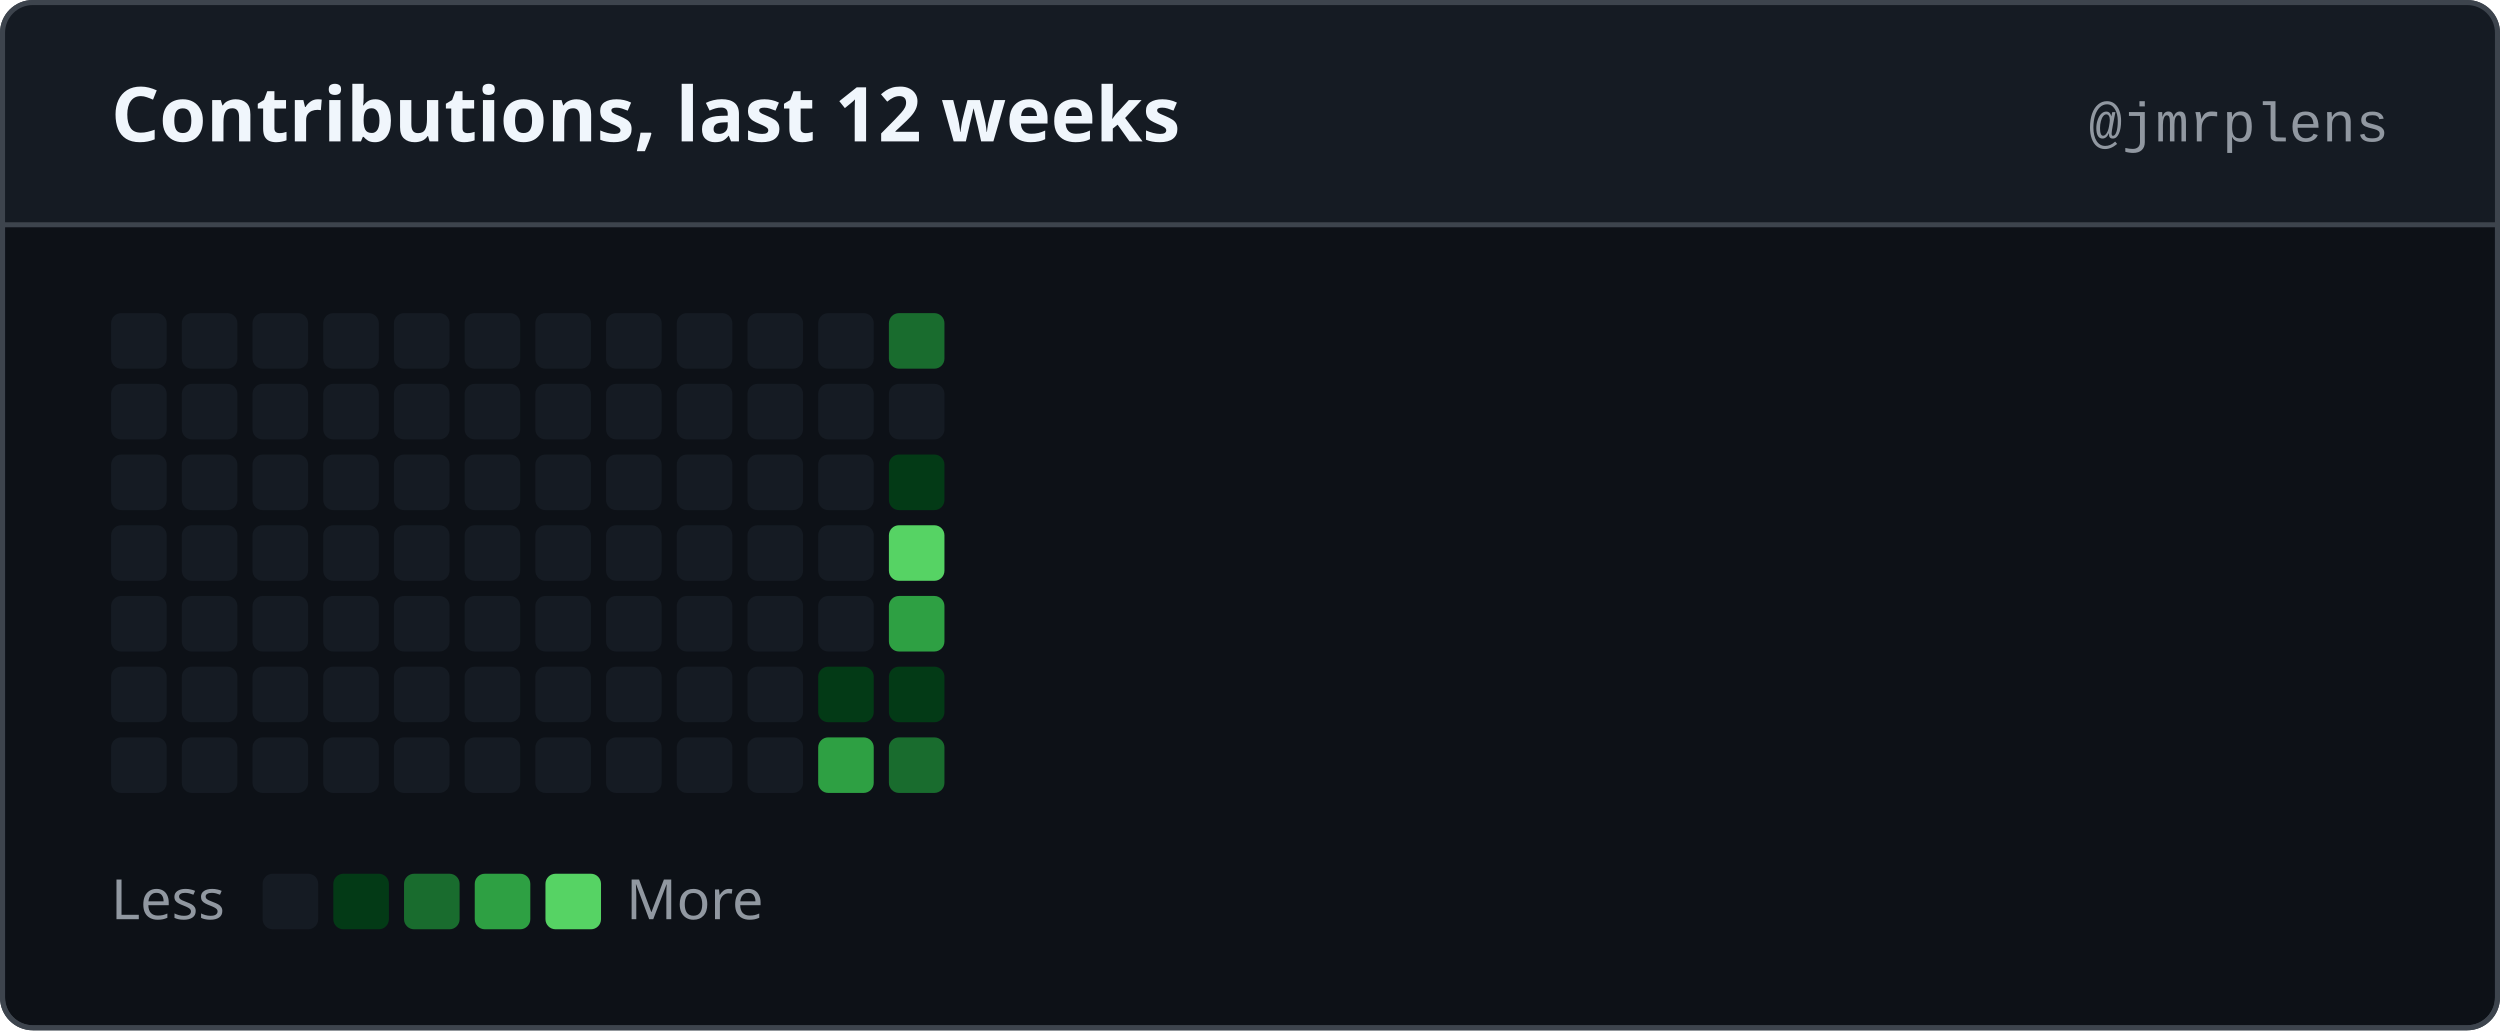
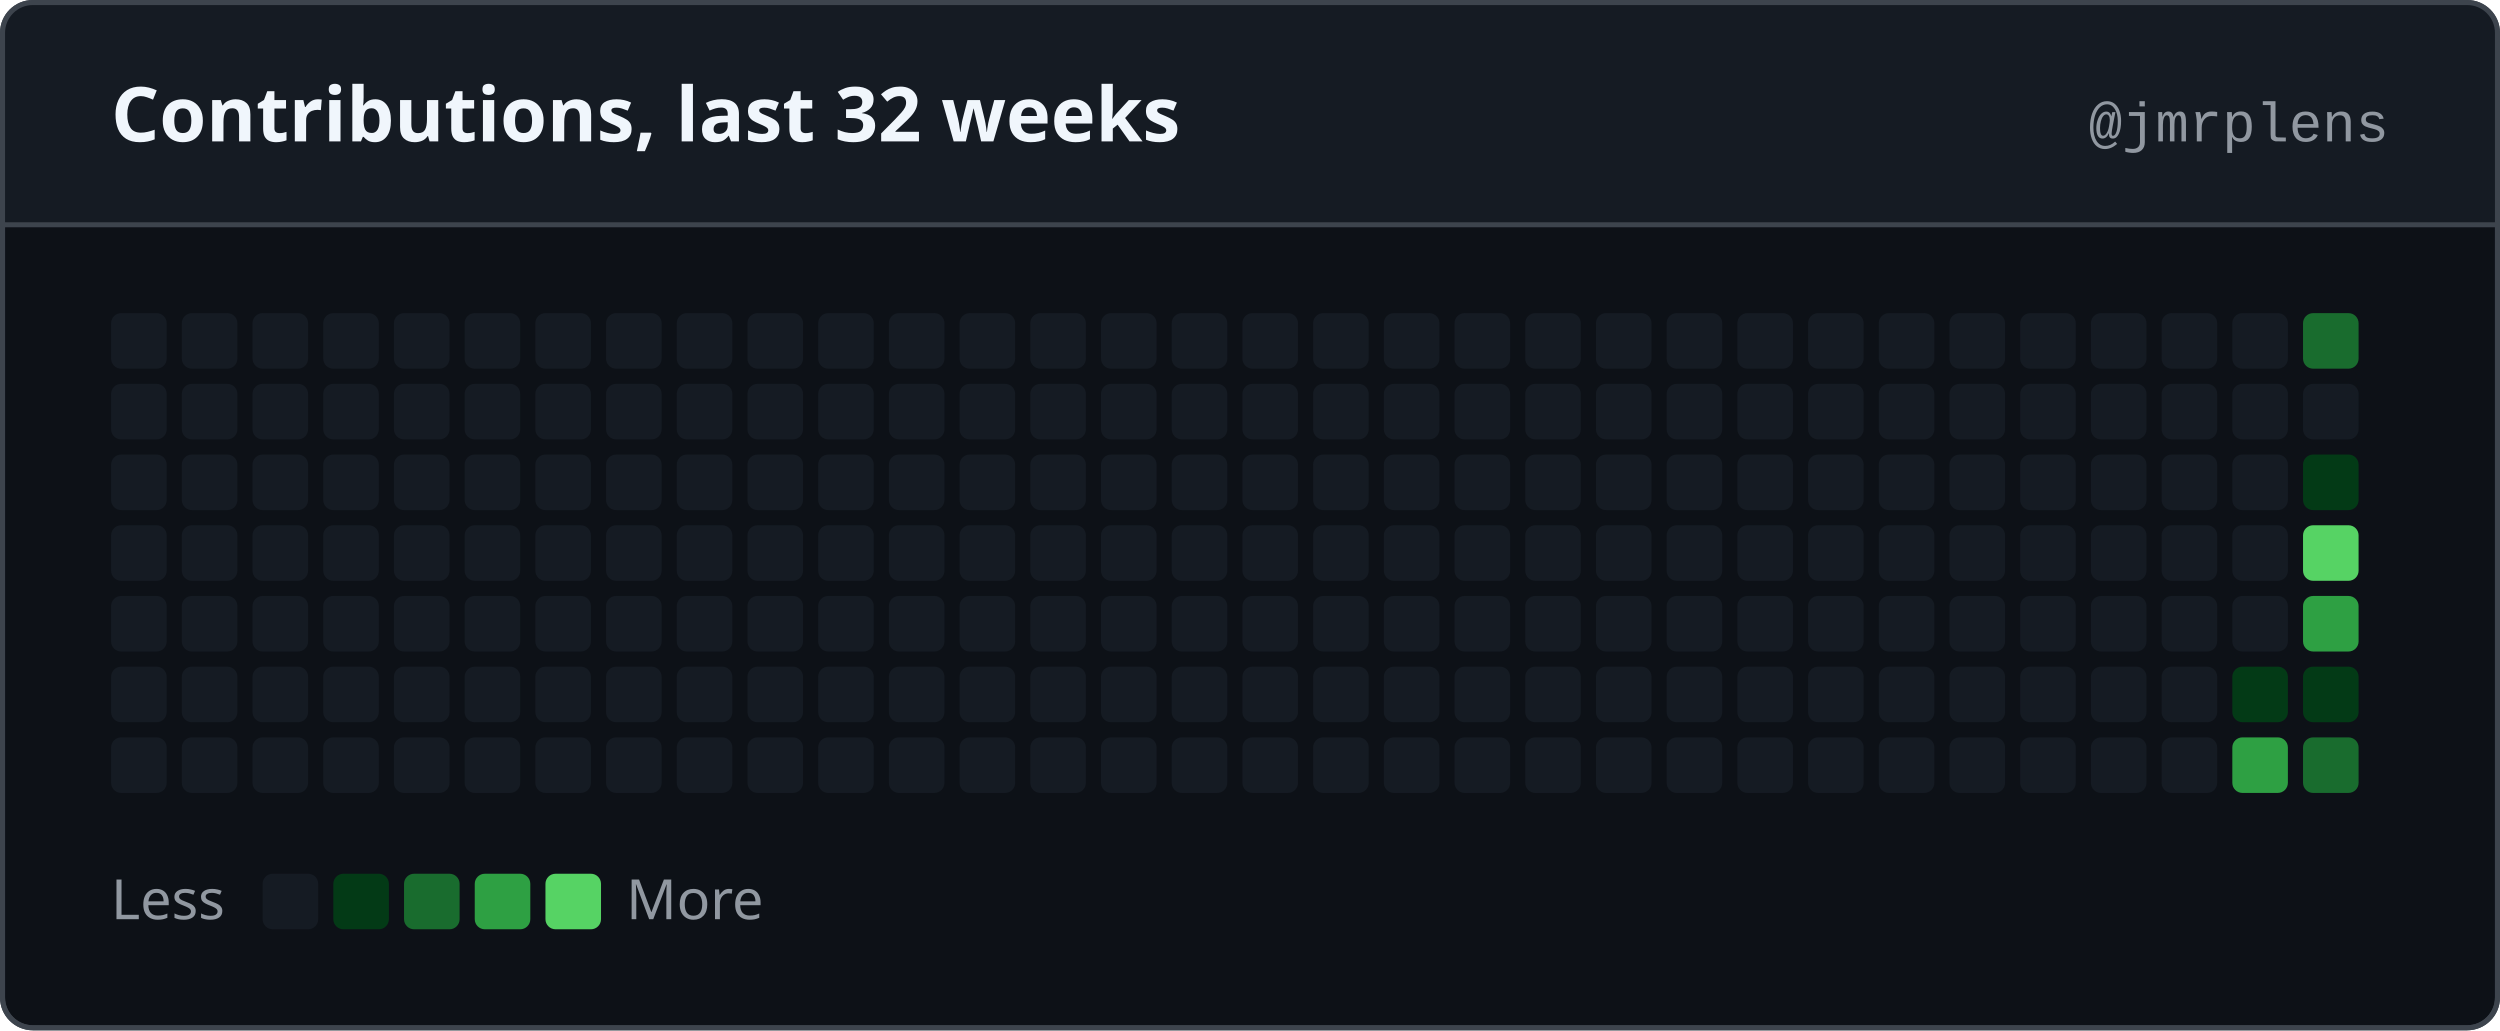
<svg xmlns="http://www.w3.org/2000/svg" width="495" height="204" viewBox="0 0 495 204" role="img" aria-labelledby="ghcTitle ghcDesc">
  <style>
.bg{fill:#0d1117;stroke:#3d444d}
.panel{fill:#151b23}
.t,.v,.big{fill:#f0f6fc}
.d,.l,.h,.s{fill:#9198a1}
.n,.c{fill:#f0f6fc}
.star,.pill-v{fill:#4493f8}
.on-accent{fill:#0d1117}
.line{stroke:#4493f8}
.area{fill:#4493f8}
.axis,.edge{stroke:#3d444d}
.track{fill:#3d444d}
.ok{fill:#3fb950}
.fg{fill:#f0f6fc}
.h0{fill:#151b23}.h1{fill:#033a16}.h2{fill:#196c2e}.h3{fill:#2ea043}.h4{fill:#56d364}
text{font-family:-apple-system,BlinkMacSystemFont,'Segoe UI','Noto Sans',Helvetica,Arial,sans-serif}
.mono{font-family:ui-monospace,SFMono-Regular,'SF Mono',Menlo,Consolas,'Liberation Mono',monospace}
.t{font-size:15px;font-weight:600}
.d{font-size:11px}
.v{font-size:22px;font-weight:600;font-family:ui-monospace,SFMono-Regular,'SF Mono',Menlo,Consolas,'Liberation Mono',monospace}
.big{font-size:20px;font-weight:600;font-family:ui-monospace,SFMono-Regular,'SF Mono',Menlo,Consolas,'Liberation Mono',monospace}
.l{font-size:11px}
.h{font-size:14px;font-weight:600}
.n{font-size:13px}
.s{font-size:11px}
.c{font-size:13px;font-weight:500;font-family:ui-monospace,SFMono-Regular,'SF Mono',Menlo,Consolas,'Liberation Mono',monospace}
.line{fill:none;stroke-width:2;stroke-linecap:round;stroke-linejoin:round}
.area{fill-opacity:0.12;stroke:none}
.axis{stroke-width:1}
.edge{fill:none;stroke-width:1}
.m0{animation:m0 1.82s ease-out 1}
@keyframes m0{0%{opacity:0}87.91%,100%{opacity:1}}
.m1{animation:m1 1.82s ease-out 1}
- @keyframes m1{0%,1.1%{opacity:0}89.01%,100%{opacity:1}}
+ @keyframes m1{0%,0.39%{opacity:0}88.3%,100%{opacity:1}}
.m2{animation:m2 1.82s ease-out 1}
- @keyframes m2{0%,2.2%{opacity:0}90.11%,100%{opacity:1}}
+ @keyframes m2{0%,0.78%{opacity:0}88.69%,100%{opacity:1}}
.m3{animation:m3 1.82s ease-out 1}
- @keyframes m3{0%,3.3%{opacity:0}91.21%,100%{opacity:1}}
+ @keyframes m3{0%,1.17%{opacity:0}89.08%,100%{opacity:1}}
.m4{animation:m4 1.82s ease-out 1}
- @keyframes m4{0%,4.4%{opacity:0}92.31%,100%{opacity:1}}
+ @keyframes m4{0%,1.56%{opacity:0}89.47%,100%{opacity:1}}
.m5{animation:m5 1.82s ease-out 1}
- @keyframes m5{0%,5.49%{opacity:0}93.41%,100%{opacity:1}}
+ @keyframes m5{0%,1.95%{opacity:0}89.86%,100%{opacity:1}}
.m6{animation:m6 1.82s ease-out 1}
- @keyframes m6{0%,6.59%{opacity:0}94.51%,100%{opacity:1}}
+ @keyframes m6{0%,2.34%{opacity:0}90.25%,100%{opacity:1}}
.m7{animation:m7 1.82s ease-out 1}
- @keyframes m7{0%,7.69%{opacity:0}95.6%,100%{opacity:1}}
+ @keyframes m7{0%,2.73%{opacity:0}90.64%,100%{opacity:1}}
.m8{animation:m8 1.82s ease-out 1}
- @keyframes m8{0%,8.79%{opacity:0}96.7%,100%{opacity:1}}
+ @keyframes m8{0%,3.12%{opacity:0}91.03%,100%{opacity:1}}
.m9{animation:m9 1.82s ease-out 1}
- @keyframes m9{0%,9.89%{opacity:0}97.8%,100%{opacity:1}}
+ @keyframes m9{0%,3.51%{opacity:0}91.42%,100%{opacity:1}}
.m10{animation:m10 1.82s ease-out 1}
- @keyframes m10{0%,10.99%{opacity:0}98.9%,100%{opacity:1}}
+ @keyframes m10{0%,3.9%{opacity:0}91.81%,100%{opacity:1}}
.m11{animation:m11 1.82s ease-out 1}
- @keyframes m11{0%,12.09%{opacity:0}100%{opacity:1}}
- @media (prefers-reduced-motion:reduce){.m0,.m1,.m2,.m3,.m4,.m5,.m6,.m7,.m8,.m9,.m10,.m11{animation:none}}
+ @keyframes m11{0%,4.29%{opacity:0}92.2%,100%{opacity:1}}
+ .m12{animation:m12 1.82s ease-out 1}
+ @keyframes m12{0%,4.68%{opacity:0}92.59%,100%{opacity:1}}
+ .m13{animation:m13 1.82s ease-out 1}
+ @keyframes m13{0%,5.07%{opacity:0}92.98%,100%{opacity:1}}
+ .m14{animation:m14 1.82s ease-out 1}
+ @keyframes m14{0%,5.46%{opacity:0}93.37%,100%{opacity:1}}
+ .m15{animation:m15 1.82s ease-out 1}
+ @keyframes m15{0%,5.85%{opacity:0}93.76%,100%{opacity:1}}
+ .m16{animation:m16 1.82s ease-out 1}
+ @keyframes m16{0%,6.24%{opacity:0}94.15%,100%{opacity:1}}
+ .m17{animation:m17 1.82s ease-out 1}
+ @keyframes m17{0%,6.63%{opacity:0}94.54%,100%{opacity:1}}
+ .m18{animation:m18 1.82s ease-out 1}
+ @keyframes m18{0%,7.02%{opacity:0}94.93%,100%{opacity:1}}
+ .m19{animation:m19 1.82s ease-out 1}
+ @keyframes m19{0%,7.41%{opacity:0}95.32%,100%{opacity:1}}
+ .m20{animation:m20 1.82s ease-out 1}
+ @keyframes m20{0%,7.8%{opacity:0}95.71%,100%{opacity:1}}
+ .m21{animation:m21 1.82s ease-out 1}
+ @keyframes m21{0%,8.19%{opacity:0}96.1%,100%{opacity:1}}
+ .m22{animation:m22 1.82s ease-out 1}
+ @keyframes m22{0%,8.58%{opacity:0}96.49%,100%{opacity:1}}
+ .m23{animation:m23 1.82s ease-out 1}
+ @keyframes m23{0%,8.97%{opacity:0}96.88%,100%{opacity:1}}
+ .m24{animation:m24 1.82s ease-out 1}
+ @keyframes m24{0%,9.36%{opacity:0}97.27%,100%{opacity:1}}
+ .m25{animation:m25 1.82s ease-out 1}
+ @keyframes m25{0%,9.75%{opacity:0}97.66%,100%{opacity:1}}
+ .m26{animation:m26 1.82s ease-out 1}
+ @keyframes m26{0%,10.14%{opacity:0}98.05%,100%{opacity:1}}
+ .m27{animation:m27 1.82s ease-out 1}
+ @keyframes m27{0%,10.53%{opacity:0}98.44%,100%{opacity:1}}
+ .m28{animation:m28 1.82s ease-out 1}
+ @keyframes m28{0%,10.92%{opacity:0}98.83%,100%{opacity:1}}
+ .m29{animation:m29 1.82s ease-out 1}
+ @keyframes m29{0%,11.31%{opacity:0}99.22%,100%{opacity:1}}
+ .m30{animation:m30 1.82s ease-out 1}
+ @keyframes m30{0%,11.7%{opacity:0}99.61%,100%{opacity:1}}
+ .m31{animation:m31 1.82s ease-out 1}
+ @keyframes m31{0%,12.09%{opacity:0}100%{opacity:1}}
+ @media (prefers-reduced-motion:reduce){.m0,.m1,.m2,.m3,.m4,.m5,.m6,.m7,.m8,.m9,.m10,.m11,.m12,.m13,.m14,.m15,.m16,.m17,.m18,.m19,.m20,.m21,.m22,.m23,.m24,.m25,.m26,.m27,.m28,.m29,.m30,.m31{animation:none}}
</style>
  <rect class="bg" x="0.5" y="0.5" width="494" height="203" rx="6" />
  <path class="panel" d="M0.5,44 V6.5 A6,6 0 0 1 6.5,0.5 H488.5 A6,6 0 0 1 494.5,6.5 V44 Z" />
  <line class="axis" x1="0.5" y1="44.5" x2="494.5" y2="44.5" />
  <rect class="edge" x="0.5" y="0.5" width="494" height="203" rx="6" />
-   <text class="t" x="22" y="28" text-anchor="start">Contributions, last 12 weeks</text>
+   <text class="t" x="22" y="28" text-anchor="start">Contributions, last 32 weeks</text>
  <text class="d mono" x="473" y="28" text-anchor="end">@jmrplens</text>
  <rect class="h0 m0" x="22" y="62" width="11" height="11" rx="2" />
  <rect class="h0 m0" x="22" y="76" width="11" height="11" rx="2" />
  <rect class="h0 m0" x="22" y="90" width="11" height="11" rx="2" />
  <rect class="h0 m0" x="22" y="104" width="11" height="11" rx="2" />
  <rect class="h0 m0" x="22" y="118" width="11" height="11" rx="2" />
  <rect class="h0 m0" x="22" y="132" width="11" height="11" rx="2" />
  <rect class="h0 m0" x="22" y="146" width="11" height="11" rx="2" />
  <rect class="h0 m1" x="36" y="62" width="11" height="11" rx="2" />
  <rect class="h0 m1" x="36" y="76" width="11" height="11" rx="2" />
  <rect class="h0 m1" x="36" y="90" width="11" height="11" rx="2" />
  <rect class="h0 m1" x="36" y="104" width="11" height="11" rx="2" />
  <rect class="h0 m1" x="36" y="118" width="11" height="11" rx="2" />
  <rect class="h0 m1" x="36" y="132" width="11" height="11" rx="2" />
  <rect class="h0 m1" x="36" y="146" width="11" height="11" rx="2" />
  <rect class="h0 m2" x="50" y="62" width="11" height="11" rx="2" />
  <rect class="h0 m2" x="50" y="76" width="11" height="11" rx="2" />
  <rect class="h0 m2" x="50" y="90" width="11" height="11" rx="2" />
  <rect class="h0 m2" x="50" y="104" width="11" height="11" rx="2" />
  <rect class="h0 m2" x="50" y="118" width="11" height="11" rx="2" />
  <rect class="h0 m2" x="50" y="132" width="11" height="11" rx="2" />
  <rect class="h0 m2" x="50" y="146" width="11" height="11" rx="2" />
  <rect class="h0 m3" x="64" y="62" width="11" height="11" rx="2" />
  <rect class="h0 m3" x="64" y="76" width="11" height="11" rx="2" />
  <rect class="h0 m3" x="64" y="90" width="11" height="11" rx="2" />
  <rect class="h0 m3" x="64" y="104" width="11" height="11" rx="2" />
  <rect class="h0 m3" x="64" y="118" width="11" height="11" rx="2" />
  <rect class="h0 m3" x="64" y="132" width="11" height="11" rx="2" />
  <rect class="h0 m3" x="64" y="146" width="11" height="11" rx="2" />
  <rect class="h0 m4" x="78" y="62" width="11" height="11" rx="2" />
  <rect class="h0 m4" x="78" y="76" width="11" height="11" rx="2" />
  <rect class="h0 m4" x="78" y="90" width="11" height="11" rx="2" />
  <rect class="h0 m4" x="78" y="104" width="11" height="11" rx="2" />
  <rect class="h0 m4" x="78" y="118" width="11" height="11" rx="2" />
  <rect class="h0 m4" x="78" y="132" width="11" height="11" rx="2" />
  <rect class="h0 m4" x="78" y="146" width="11" height="11" rx="2" />
  <rect class="h0 m5" x="92" y="62" width="11" height="11" rx="2" />
  <rect class="h0 m5" x="92" y="76" width="11" height="11" rx="2" />
  <rect class="h0 m5" x="92" y="90" width="11" height="11" rx="2" />
  <rect class="h0 m5" x="92" y="104" width="11" height="11" rx="2" />
  <rect class="h0 m5" x="92" y="118" width="11" height="11" rx="2" />
  <rect class="h0 m5" x="92" y="132" width="11" height="11" rx="2" />
  <rect class="h0 m5" x="92" y="146" width="11" height="11" rx="2" />
  <rect class="h0 m6" x="106" y="62" width="11" height="11" rx="2" />
  <rect class="h0 m6" x="106" y="76" width="11" height="11" rx="2" />
  <rect class="h0 m6" x="106" y="90" width="11" height="11" rx="2" />
  <rect class="h0 m6" x="106" y="104" width="11" height="11" rx="2" />
  <rect class="h0 m6" x="106" y="118" width="11" height="11" rx="2" />
  <rect class="h0 m6" x="106" y="132" width="11" height="11" rx="2" />
  <rect class="h0 m6" x="106" y="146" width="11" height="11" rx="2" />
  <rect class="h0 m7" x="120" y="62" width="11" height="11" rx="2" />
  <rect class="h0 m7" x="120" y="76" width="11" height="11" rx="2" />
  <rect class="h0 m7" x="120" y="90" width="11" height="11" rx="2" />
  <rect class="h0 m7" x="120" y="104" width="11" height="11" rx="2" />
  <rect class="h0 m7" x="120" y="118" width="11" height="11" rx="2" />
  <rect class="h0 m7" x="120" y="132" width="11" height="11" rx="2" />
  <rect class="h0 m7" x="120" y="146" width="11" height="11" rx="2" />
  <rect class="h0 m8" x="134" y="62" width="11" height="11" rx="2" />
  <rect class="h0 m8" x="134" y="76" width="11" height="11" rx="2" />
  <rect class="h0 m8" x="134" y="90" width="11" height="11" rx="2" />
  <rect class="h0 m8" x="134" y="104" width="11" height="11" rx="2" />
  <rect class="h0 m8" x="134" y="118" width="11" height="11" rx="2" />
  <rect class="h0 m8" x="134" y="132" width="11" height="11" rx="2" />
  <rect class="h0 m8" x="134" y="146" width="11" height="11" rx="2" />
  <rect class="h0 m9" x="148" y="62" width="11" height="11" rx="2" />
  <rect class="h0 m9" x="148" y="76" width="11" height="11" rx="2" />
  <rect class="h0 m9" x="148" y="90" width="11" height="11" rx="2" />
  <rect class="h0 m9" x="148" y="104" width="11" height="11" rx="2" />
  <rect class="h0 m9" x="148" y="118" width="11" height="11" rx="2" />
  <rect class="h0 m9" x="148" y="132" width="11" height="11" rx="2" />
  <rect class="h0 m9" x="148" y="146" width="11" height="11" rx="2" />
  <rect class="h0 m10" x="162" y="62" width="11" height="11" rx="2" />
  <rect class="h0 m10" x="162" y="76" width="11" height="11" rx="2" />
  <rect class="h0 m10" x="162" y="90" width="11" height="11" rx="2" />
  <rect class="h0 m10" x="162" y="104" width="11" height="11" rx="2" />
  <rect class="h0 m10" x="162" y="118" width="11" height="11" rx="2" />
-   <rect class="h1 m10" x="162" y="132" width="11" height="11" rx="2" />
-   <rect class="h3 m10" x="162" y="146" width="11" height="11" rx="2" />
-   <rect class="h2 m11" x="176" y="62" width="11" height="11" rx="2" />
+   <rect class="h0 m10" x="162" y="132" width="11" height="11" rx="2" />
+   <rect class="h0 m10" x="162" y="146" width="11" height="11" rx="2" />
+   <rect class="h0 m11" x="176" y="62" width="11" height="11" rx="2" />
  <rect class="h0 m11" x="176" y="76" width="11" height="11" rx="2" />
-   <rect class="h1 m11" x="176" y="90" width="11" height="11" rx="2" />
-   <rect class="h4 m11" x="176" y="104" width="11" height="11" rx="2" />
-   <rect class="h3 m11" x="176" y="118" width="11" height="11" rx="2" />
-   <rect class="h1 m11" x="176" y="132" width="11" height="11" rx="2" />
-   <rect class="h2 m11" x="176" y="146" width="11" height="11" rx="2" />
+   <rect class="h0 m11" x="176" y="90" width="11" height="11" rx="2" />
+   <rect class="h0 m11" x="176" y="104" width="11" height="11" rx="2" />
+   <rect class="h0 m11" x="176" y="118" width="11" height="11" rx="2" />
+   <rect class="h0 m11" x="176" y="132" width="11" height="11" rx="2" />
+   <rect class="h0 m11" x="176" y="146" width="11" height="11" rx="2" />
+   <rect class="h0 m12" x="190" y="62" width="11" height="11" rx="2" />
+   <rect class="h0 m12" x="190" y="76" width="11" height="11" rx="2" />
+   <rect class="h0 m12" x="190" y="90" width="11" height="11" rx="2" />
+   <rect class="h0 m12" x="190" y="104" width="11" height="11" rx="2" />
+   <rect class="h0 m12" x="190" y="118" width="11" height="11" rx="2" />
+   <rect class="h0 m12" x="190" y="132" width="11" height="11" rx="2" />
+   <rect class="h0 m12" x="190" y="146" width="11" height="11" rx="2" />
+   <rect class="h0 m13" x="204" y="62" width="11" height="11" rx="2" />
+   <rect class="h0 m13" x="204" y="76" width="11" height="11" rx="2" />
+   <rect class="h0 m13" x="204" y="90" width="11" height="11" rx="2" />
+   <rect class="h0 m13" x="204" y="104" width="11" height="11" rx="2" />
+   <rect class="h0 m13" x="204" y="118" width="11" height="11" rx="2" />
+   <rect class="h0 m13" x="204" y="132" width="11" height="11" rx="2" />
+   <rect class="h0 m13" x="204" y="146" width="11" height="11" rx="2" />
+   <rect class="h0 m14" x="218" y="62" width="11" height="11" rx="2" />
+   <rect class="h0 m14" x="218" y="76" width="11" height="11" rx="2" />
+   <rect class="h0 m14" x="218" y="90" width="11" height="11" rx="2" />
+   <rect class="h0 m14" x="218" y="104" width="11" height="11" rx="2" />
+   <rect class="h0 m14" x="218" y="118" width="11" height="11" rx="2" />
+   <rect class="h0 m14" x="218" y="132" width="11" height="11" rx="2" />
+   <rect class="h0 m14" x="218" y="146" width="11" height="11" rx="2" />
+   <rect class="h0 m15" x="232" y="62" width="11" height="11" rx="2" />
+   <rect class="h0 m15" x="232" y="76" width="11" height="11" rx="2" />
+   <rect class="h0 m15" x="232" y="90" width="11" height="11" rx="2" />
+   <rect class="h0 m15" x="232" y="104" width="11" height="11" rx="2" />
+   <rect class="h0 m15" x="232" y="118" width="11" height="11" rx="2" />
+   <rect class="h0 m15" x="232" y="132" width="11" height="11" rx="2" />
+   <rect class="h0 m15" x="232" y="146" width="11" height="11" rx="2" />
+   <rect class="h0 m16" x="246" y="62" width="11" height="11" rx="2" />
+   <rect class="h0 m16" x="246" y="76" width="11" height="11" rx="2" />
+   <rect class="h0 m16" x="246" y="90" width="11" height="11" rx="2" />
+   <rect class="h0 m16" x="246" y="104" width="11" height="11" rx="2" />
+   <rect class="h0 m16" x="246" y="118" width="11" height="11" rx="2" />
+   <rect class="h0 m16" x="246" y="132" width="11" height="11" rx="2" />
+   <rect class="h0 m16" x="246" y="146" width="11" height="11" rx="2" />
+   <rect class="h0 m17" x="260" y="62" width="11" height="11" rx="2" />
+   <rect class="h0 m17" x="260" y="76" width="11" height="11" rx="2" />
+   <rect class="h0 m17" x="260" y="90" width="11" height="11" rx="2" />
+   <rect class="h0 m17" x="260" y="104" width="11" height="11" rx="2" />
+   <rect class="h0 m17" x="260" y="118" width="11" height="11" rx="2" />
+   <rect class="h0 m17" x="260" y="132" width="11" height="11" rx="2" />
+   <rect class="h0 m17" x="260" y="146" width="11" height="11" rx="2" />
+   <rect class="h0 m18" x="274" y="62" width="11" height="11" rx="2" />
+   <rect class="h0 m18" x="274" y="76" width="11" height="11" rx="2" />
+   <rect class="h0 m18" x="274" y="90" width="11" height="11" rx="2" />
+   <rect class="h0 m18" x="274" y="104" width="11" height="11" rx="2" />
+   <rect class="h0 m18" x="274" y="118" width="11" height="11" rx="2" />
+   <rect class="h0 m18" x="274" y="132" width="11" height="11" rx="2" />
+   <rect class="h0 m18" x="274" y="146" width="11" height="11" rx="2" />
+   <rect class="h0 m19" x="288" y="62" width="11" height="11" rx="2" />
+   <rect class="h0 m19" x="288" y="76" width="11" height="11" rx="2" />
+   <rect class="h0 m19" x="288" y="90" width="11" height="11" rx="2" />
+   <rect class="h0 m19" x="288" y="104" width="11" height="11" rx="2" />
+   <rect class="h0 m19" x="288" y="118" width="11" height="11" rx="2" />
+   <rect class="h0 m19" x="288" y="132" width="11" height="11" rx="2" />
+   <rect class="h0 m19" x="288" y="146" width="11" height="11" rx="2" />
+   <rect class="h0 m20" x="302" y="62" width="11" height="11" rx="2" />
+   <rect class="h0 m20" x="302" y="76" width="11" height="11" rx="2" />
+   <rect class="h0 m20" x="302" y="90" width="11" height="11" rx="2" />
+   <rect class="h0 m20" x="302" y="104" width="11" height="11" rx="2" />
+   <rect class="h0 m20" x="302" y="118" width="11" height="11" rx="2" />
+   <rect class="h0 m20" x="302" y="132" width="11" height="11" rx="2" />
+   <rect class="h0 m20" x="302" y="146" width="11" height="11" rx="2" />
+   <rect class="h0 m21" x="316" y="62" width="11" height="11" rx="2" />
+   <rect class="h0 m21" x="316" y="76" width="11" height="11" rx="2" />
+   <rect class="h0 m21" x="316" y="90" width="11" height="11" rx="2" />
+   <rect class="h0 m21" x="316" y="104" width="11" height="11" rx="2" />
+   <rect class="h0 m21" x="316" y="118" width="11" height="11" rx="2" />
+   <rect class="h0 m21" x="316" y="132" width="11" height="11" rx="2" />
+   <rect class="h0 m21" x="316" y="146" width="11" height="11" rx="2" />
+   <rect class="h0 m22" x="330" y="62" width="11" height="11" rx="2" />
+   <rect class="h0 m22" x="330" y="76" width="11" height="11" rx="2" />
+   <rect class="h0 m22" x="330" y="90" width="11" height="11" rx="2" />
+   <rect class="h0 m22" x="330" y="104" width="11" height="11" rx="2" />
+   <rect class="h0 m22" x="330" y="118" width="11" height="11" rx="2" />
+   <rect class="h0 m22" x="330" y="132" width="11" height="11" rx="2" />
+   <rect class="h0 m22" x="330" y="146" width="11" height="11" rx="2" />
+   <rect class="h0 m23" x="344" y="62" width="11" height="11" rx="2" />
+   <rect class="h0 m23" x="344" y="76" width="11" height="11" rx="2" />
+   <rect class="h0 m23" x="344" y="90" width="11" height="11" rx="2" />
+   <rect class="h0 m23" x="344" y="104" width="11" height="11" rx="2" />
+   <rect class="h0 m23" x="344" y="118" width="11" height="11" rx="2" />
+   <rect class="h0 m23" x="344" y="132" width="11" height="11" rx="2" />
+   <rect class="h0 m23" x="344" y="146" width="11" height="11" rx="2" />
+   <rect class="h0 m24" x="358" y="62" width="11" height="11" rx="2" />
+   <rect class="h0 m24" x="358" y="76" width="11" height="11" rx="2" />
+   <rect class="h0 m24" x="358" y="90" width="11" height="11" rx="2" />
+   <rect class="h0 m24" x="358" y="104" width="11" height="11" rx="2" />
+   <rect class="h0 m24" x="358" y="118" width="11" height="11" rx="2" />
+   <rect class="h0 m24" x="358" y="132" width="11" height="11" rx="2" />
+   <rect class="h0 m24" x="358" y="146" width="11" height="11" rx="2" />
+   <rect class="h0 m25" x="372" y="62" width="11" height="11" rx="2" />
+   <rect class="h0 m25" x="372" y="76" width="11" height="11" rx="2" />
+   <rect class="h0 m25" x="372" y="90" width="11" height="11" rx="2" />
+   <rect class="h0 m25" x="372" y="104" width="11" height="11" rx="2" />
+   <rect class="h0 m25" x="372" y="118" width="11" height="11" rx="2" />
+   <rect class="h0 m25" x="372" y="132" width="11" height="11" rx="2" />
+   <rect class="h0 m25" x="372" y="146" width="11" height="11" rx="2" />
+   <rect class="h0 m26" x="386" y="62" width="11" height="11" rx="2" />
+   <rect class="h0 m26" x="386" y="76" width="11" height="11" rx="2" />
+   <rect class="h0 m26" x="386" y="90" width="11" height="11" rx="2" />
+   <rect class="h0 m26" x="386" y="104" width="11" height="11" rx="2" />
+   <rect class="h0 m26" x="386" y="118" width="11" height="11" rx="2" />
+   <rect class="h0 m26" x="386" y="132" width="11" height="11" rx="2" />
+   <rect class="h0 m26" x="386" y="146" width="11" height="11" rx="2" />
+   <rect class="h0 m27" x="400" y="62" width="11" height="11" rx="2" />
+   <rect class="h0 m27" x="400" y="76" width="11" height="11" rx="2" />
+   <rect class="h0 m27" x="400" y="90" width="11" height="11" rx="2" />
+   <rect class="h0 m27" x="400" y="104" width="11" height="11" rx="2" />
+   <rect class="h0 m27" x="400" y="118" width="11" height="11" rx="2" />
+   <rect class="h0 m27" x="400" y="132" width="11" height="11" rx="2" />
+   <rect class="h0 m27" x="400" y="146" width="11" height="11" rx="2" />
+   <rect class="h0 m28" x="414" y="62" width="11" height="11" rx="2" />
+   <rect class="h0 m28" x="414" y="76" width="11" height="11" rx="2" />
+   <rect class="h0 m28" x="414" y="90" width="11" height="11" rx="2" />
+   <rect class="h0 m28" x="414" y="104" width="11" height="11" rx="2" />
+   <rect class="h0 m28" x="414" y="118" width="11" height="11" rx="2" />
+   <rect class="h0 m28" x="414" y="132" width="11" height="11" rx="2" />
+   <rect class="h0 m28" x="414" y="146" width="11" height="11" rx="2" />
+   <rect class="h0 m29" x="428" y="62" width="11" height="11" rx="2" />
+   <rect class="h0 m29" x="428" y="76" width="11" height="11" rx="2" />
+   <rect class="h0 m29" x="428" y="90" width="11" height="11" rx="2" />
+   <rect class="h0 m29" x="428" y="104" width="11" height="11" rx="2" />
+   <rect class="h0 m29" x="428" y="118" width="11" height="11" rx="2" />
+   <rect class="h0 m29" x="428" y="132" width="11" height="11" rx="2" />
+   <rect class="h0 m29" x="428" y="146" width="11" height="11" rx="2" />
+   <rect class="h0 m30" x="442" y="62" width="11" height="11" rx="2" />
+   <rect class="h0 m30" x="442" y="76" width="11" height="11" rx="2" />
+   <rect class="h0 m30" x="442" y="90" width="11" height="11" rx="2" />
+   <rect class="h0 m30" x="442" y="104" width="11" height="11" rx="2" />
+   <rect class="h0 m30" x="442" y="118" width="11" height="11" rx="2" />
+   <rect class="h1 m30" x="442" y="132" width="11" height="11" rx="2" />
+   <rect class="h3 m30" x="442" y="146" width="11" height="11" rx="2" />
+   <rect class="h2 m31" x="456" y="62" width="11" height="11" rx="2" />
+   <rect class="h0 m31" x="456" y="76" width="11" height="11" rx="2" />
+   <rect class="h1 m31" x="456" y="90" width="11" height="11" rx="2" />
+   <rect class="h4 m31" x="456" y="104" width="11" height="11" rx="2" />
+   <rect class="h3 m31" x="456" y="118" width="11" height="11" rx="2" />
+   <rect class="h1 m31" x="456" y="132" width="11" height="11" rx="2" />
+   <rect class="h2 m31" x="456" y="146" width="11" height="11" rx="2" />
  <text class="s" x="22" y="182" text-anchor="start">Less</text>
  <rect class="h0" x="52" y="173" width="11" height="11" rx="2" />
  <rect class="h1" x="66" y="173" width="11" height="11" rx="2" />
  <rect class="h2" x="80" y="173" width="11" height="11" rx="2" />
  <rect class="h3" x="94" y="173" width="11" height="11" rx="2" />
  <rect class="h4" x="108" y="173" width="11" height="11" rx="2" />
  <text class="s" x="124" y="182" text-anchor="start">More</text>
</svg>
